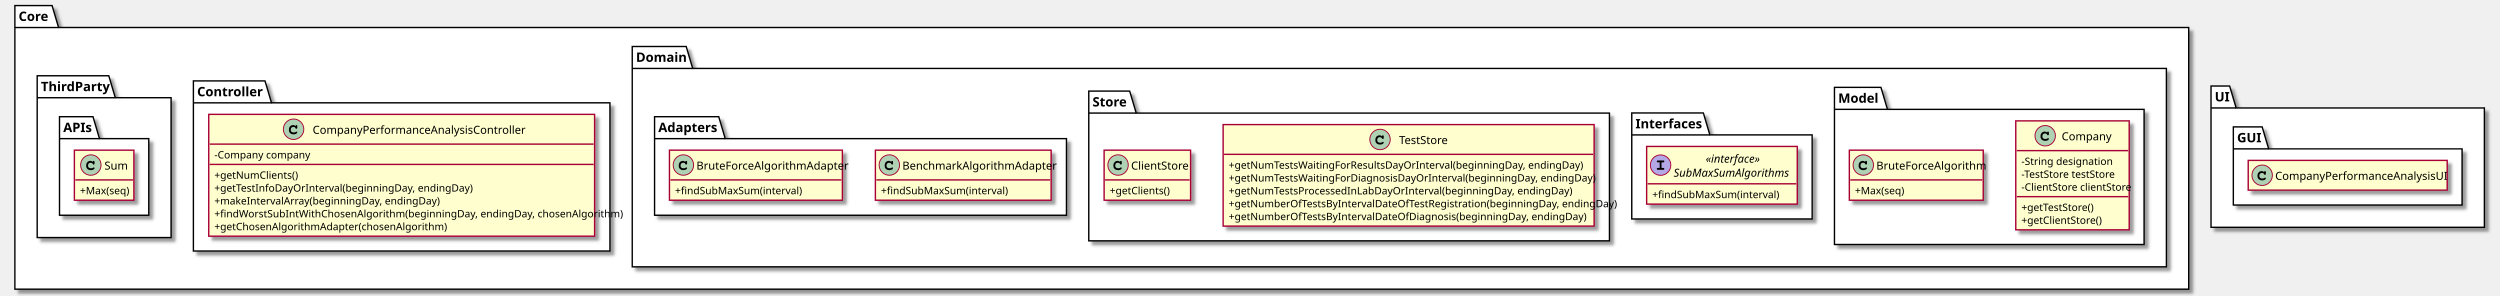
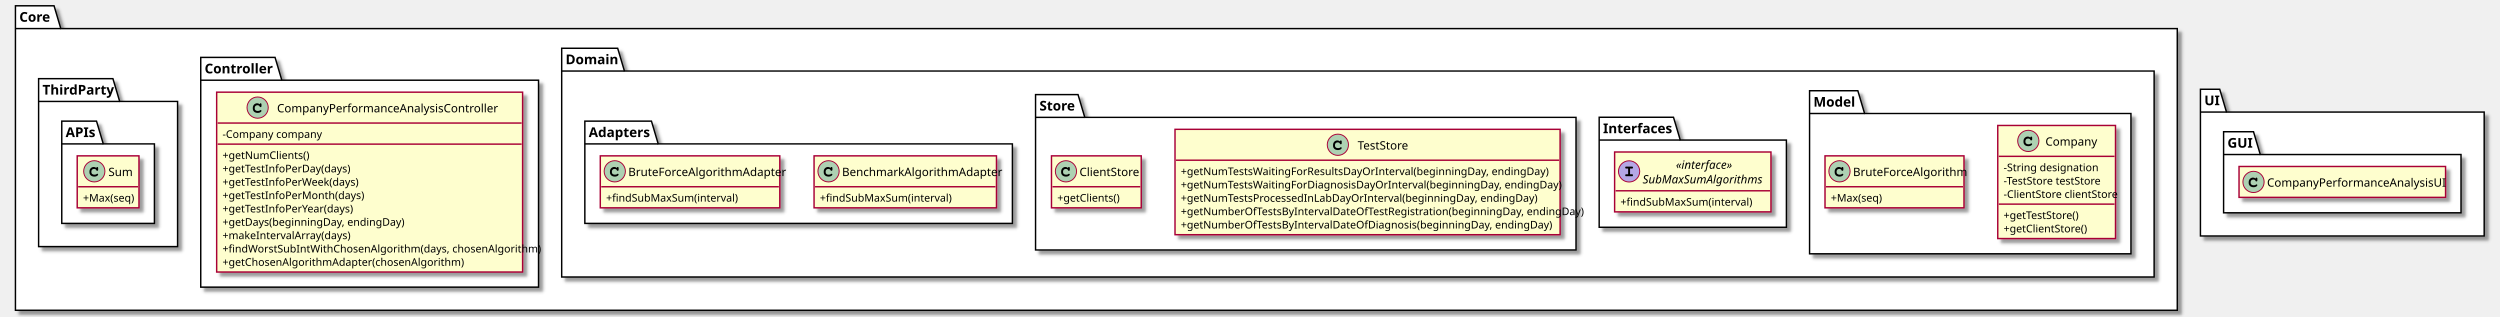
- <svg xmlns="http://www.w3.org/2000/svg" contentScriptType="application/ecmascript" contentStyleType="text/css" height="397.5px" preserveAspectRatio="none" style="width:3361px;height:397px;background:#FFFFFF;" version="1.1" viewBox="0 0 3361 397" width="3361.25px" zoomAndPan="magnify">
+ <svg xmlns="http://www.w3.org/2000/svg" contentScriptType="application/ecmascript" contentStyleType="text/css" height="410px" preserveAspectRatio="none" style="width:3238px;height:410px;background:#FFFFFF;" version="1.1" viewBox="0 0 3238 410" width="3238.75px" zoomAndPan="magnify">
  <defs>
-     <filter height="300%" id="f1gizhdiklt8y7" width="300%" x="-1" y="-1">
+     <filter height="300%" id="f1g41jccnolmr9" width="300%" x="-1" y="-1">
      <feGaussianBlur result="blurOut" stdDeviation="2.5" />
      <feColorMatrix in="blurOut" result="blurOut2" type="matrix" values="0 0 0 0 0 0 0 0 0 0 0 0 0 0 0 0 0 0 .4 0" />
      <feOffset dx="5.0" dy="5.0" in="blurOut2" result="blurOut3" />
      <feBlend in="SourceGraphic" in2="blurOut3" mode="normal" />
    </filter>
  </defs>
  <g>
-     <polygon fill="#FFFFFF" filter="url(#f1gizhdiklt8y7)" points="20,7.5,70,7.5,78.75,37.012,2942.5,37.012,2942.5,388.75,20,388.75,20,7.5" style="stroke:#000000;stroke-width:1.875;" />
+     <polygon fill="#FFFFFF" filter="url(#f1g41jccnolmr9)" points="20,7.5,70,7.5,78.75,37.012,2820,37.012,2820,401.875,20,401.875,20,7.5" style="stroke:#000000;stroke-width:1.875;" />
    <line style="stroke:#000000;stroke-width:1.875;" x1="20" x2="78.75" y1="37.012" y2="37.012" />
    <text fill="#000000" font-family="sans-serif" font-size="17.5" font-weight="bold" lengthAdjust="spacing" textLength="42.5" x="25" y="28.166">Core</text>
-     <polygon fill="#FFFFFF" filter="url(#f1gizhdiklt8y7)" points="850,62.5,922.5,62.5,931.25,92.012,2912.5,92.012,2912.5,358.75,850,358.75,850,62.5" style="stroke:#000000;stroke-width:1.875;" />
-     <line style="stroke:#000000;stroke-width:1.875;" x1="850" x2="931.25" y1="92.012" y2="92.012" />
-     <text fill="#000000" font-family="sans-serif" font-size="17.5" font-weight="bold" lengthAdjust="spacing" textLength="65" x="855" y="83.166">Domain</text>
-     <polygon fill="#FFFFFF" filter="url(#f1gizhdiklt8y7)" points="2466.25,117.5,2528.75,117.5,2537.5,147.012,2882.5,147.012,2882.5,328.75,2466.25,328.75,2466.25,117.5" style="stroke:#000000;stroke-width:1.875;" />
-     <line style="stroke:#000000;stroke-width:1.875;" x1="2466.25" x2="2537.5" y1="147.012" y2="147.012" />
-     <text fill="#000000" font-family="sans-serif" font-size="17.5" font-weight="bold" lengthAdjust="spacing" textLength="55" x="2471.25" y="138.167">Model</text>
-     <polygon fill="#FFFFFF" filter="url(#f1gizhdiklt8y7)" points="2193.75,151.875,2290,151.875,2298.75,181.387,2436.25,181.387,2436.25,294.375,2193.75,294.375,2193.75,151.875" style="stroke:#000000;stroke-width:1.875;" />
-     <line style="stroke:#000000;stroke-width:1.875;" x1="2193.75" x2="2298.75" y1="181.387" y2="181.387" />
-     <text fill="#000000" font-family="sans-serif" font-size="17.5" font-weight="bold" lengthAdjust="spacing" textLength="88.75" x="2198.75" y="172.542">Interfaces</text>
-     <polygon fill="#FFFFFF" filter="url(#f1gizhdiklt8y7)" points="1463.75,122.5,1518.75,122.5,1527.5,152.012,2163.75,152.012,2163.75,323.75,1463.75,323.75,1463.75,122.5" style="stroke:#000000;stroke-width:1.875;" />
-     <line style="stroke:#000000;stroke-width:1.875;" x1="1463.75" x2="1527.5" y1="152.012" y2="152.012" />
-     <text fill="#000000" font-family="sans-serif" font-size="17.5" font-weight="bold" lengthAdjust="spacing" textLength="47.5" x="1468.75" y="143.167">Store</text>
-     <polygon fill="#FFFFFF" filter="url(#f1gizhdiklt8y7)" points="880,156.875,966.25,156.875,975,186.387,1433.75,186.387,1433.75,289.375,880,289.375,880,156.875" style="stroke:#000000;stroke-width:1.875;" />
-     <line style="stroke:#000000;stroke-width:1.875;" x1="880" x2="975" y1="186.387" y2="186.387" />
-     <text fill="#000000" font-family="sans-serif" font-size="17.5" font-weight="bold" lengthAdjust="spacing" textLength="78.75" x="885" y="177.542">Adapters</text>
-     <polygon fill="#FFFFFF" filter="url(#f1gizhdiklt8y7)" points="260,108.75,356.25,108.75,365,138.262,820,138.262,820,337.5,260,337.5,260,108.75" style="stroke:#000000;stroke-width:1.875;" />
-     <line style="stroke:#000000;stroke-width:1.875;" x1="260" x2="365" y1="138.262" y2="138.262" />
-     <text fill="#000000" font-family="sans-serif" font-size="17.5" font-weight="bold" lengthAdjust="spacing" textLength="88.75" x="265" y="129.417">Controller</text>
-     <polygon fill="#FFFFFF" filter="url(#f1gizhdiklt8y7)" points="50,101.875,146.25,101.875,155,131.387,230,131.387,230,319.375,50,319.375,50,101.875" style="stroke:#000000;stroke-width:1.875;" />
+     <polygon fill="#FFFFFF" filter="url(#f1g41jccnolmr9)" points="727.5,62.5,800,62.5,808.75,92.012,2790,92.012,2790,358.75,727.5,358.75,727.5,62.5" style="stroke:#000000;stroke-width:1.875;" />
+     <line style="stroke:#000000;stroke-width:1.875;" x1="727.5" x2="808.75" y1="92.012" y2="92.012" />
+     <text fill="#000000" font-family="sans-serif" font-size="17.5" font-weight="bold" lengthAdjust="spacing" textLength="65" x="732.5" y="83.166">Domain</text>
+     <polygon fill="#FFFFFF" filter="url(#f1g41jccnolmr9)" points="2343.75,117.5,2406.25,117.5,2415,147.012,2760,147.012,2760,328.75,2343.75,328.75,2343.75,117.5" style="stroke:#000000;stroke-width:1.875;" />
+     <line style="stroke:#000000;stroke-width:1.875;" x1="2343.75" x2="2415" y1="147.012" y2="147.012" />
+     <text fill="#000000" font-family="sans-serif" font-size="17.5" font-weight="bold" lengthAdjust="spacing" textLength="55" x="2348.75" y="138.167">Model</text>
+     <polygon fill="#FFFFFF" filter="url(#f1g41jccnolmr9)" points="2071.25,151.875,2167.5,151.875,2176.25,181.387,2313.75,181.387,2313.75,294.375,2071.25,294.375,2071.25,151.875" style="stroke:#000000;stroke-width:1.875;" />
+     <line style="stroke:#000000;stroke-width:1.875;" x1="2071.25" x2="2176.25" y1="181.387" y2="181.387" />
+     <text fill="#000000" font-family="sans-serif" font-size="17.5" font-weight="bold" lengthAdjust="spacing" textLength="88.75" x="2076.25" y="172.542">Interfaces</text>
+     <polygon fill="#FFFFFF" filter="url(#f1g41jccnolmr9)" points="1341.25,122.5,1396.25,122.5,1405,152.012,2041.25,152.012,2041.25,323.75,1341.25,323.75,1341.25,122.5" style="stroke:#000000;stroke-width:1.875;" />
+     <line style="stroke:#000000;stroke-width:1.875;" x1="1341.25" x2="1405" y1="152.012" y2="152.012" />
+     <text fill="#000000" font-family="sans-serif" font-size="17.5" font-weight="bold" lengthAdjust="spacing" textLength="47.5" x="1346.25" y="143.167">Store</text>
+     <polygon fill="#FFFFFF" filter="url(#f1g41jccnolmr9)" points="757.5,156.875,843.75,156.875,852.5,186.387,1311.25,186.387,1311.25,289.375,757.5,289.375,757.5,156.875" style="stroke:#000000;stroke-width:1.875;" />
+     <line style="stroke:#000000;stroke-width:1.875;" x1="757.5" x2="852.5" y1="186.387" y2="186.387" />
+     <text fill="#000000" font-family="sans-serif" font-size="17.5" font-weight="bold" lengthAdjust="spacing" textLength="78.75" x="762.5" y="177.542">Adapters</text>
+     <polygon fill="#FFFFFF" filter="url(#f1g41jccnolmr9)" points="260,74.375,356.25,74.375,365,103.887,697.5,103.887,697.5,371.875,260,371.875,260,74.375" style="stroke:#000000;stroke-width:1.875;" />
+     <line style="stroke:#000000;stroke-width:1.875;" x1="260" x2="365" y1="103.887" y2="103.887" />
+     <text fill="#000000" font-family="sans-serif" font-size="17.5" font-weight="bold" lengthAdjust="spacing" textLength="88.75" x="265" y="95.041">Controller</text>
+     <polygon fill="#FFFFFF" filter="url(#f1g41jccnolmr9)" points="50,101.875,146.25,101.875,155,131.387,230,131.387,230,319.375,50,319.375,50,101.875" style="stroke:#000000;stroke-width:1.875;" />
    <line style="stroke:#000000;stroke-width:1.875;" x1="50" x2="155" y1="131.387" y2="131.387" />
    <text fill="#000000" font-family="sans-serif" font-size="17.5" font-weight="bold" lengthAdjust="spacing" textLength="88.75" x="55" y="122.541">ThirdParty</text>
-     <polygon fill="#FFFFFF" filter="url(#f1gizhdiklt8y7)" points="80,156.875,125,156.875,133.75,186.387,200,186.387,200,289.375,80,289.375,80,156.875" style="stroke:#000000;stroke-width:1.875;" />
+     <polygon fill="#FFFFFF" filter="url(#f1g41jccnolmr9)" points="80,156.875,125,156.875,133.75,186.387,200,186.387,200,289.375,80,289.375,80,156.875" style="stroke:#000000;stroke-width:1.875;" />
    <line style="stroke:#000000;stroke-width:1.875;" x1="80" x2="133.75" y1="186.387" y2="186.387" />
    <text fill="#000000" font-family="sans-serif" font-size="17.5" font-weight="bold" lengthAdjust="spacing" textLength="37.5" x="85" y="177.542">APIs</text>
-     <polygon fill="#FFFFFF" filter="url(#f1gizhdiklt8y7)" points="2972.5,115.625,2997.5,115.625,3006.25,145.137,3340,145.137,3340,305.625,2972.5,305.625,2972.5,115.625" style="stroke:#000000;stroke-width:1.875;" />
-     <line style="stroke:#000000;stroke-width:1.875;" x1="2972.5" x2="3006.25" y1="145.137" y2="145.137" />
-     <text fill="#000000" font-family="sans-serif" font-size="17.5" font-weight="bold" lengthAdjust="spacing" textLength="17.5" x="2977.5" y="136.292">UI</text>
-     <polygon fill="#FFFFFF" filter="url(#f1gizhdiklt8y7)" points="3002.5,170.625,3041.25,170.625,3050,200.137,3310,200.137,3310,275.625,3002.5,275.625,3002.5,170.625" style="stroke:#000000;stroke-width:1.875;" />
-     <line style="stroke:#000000;stroke-width:1.875;" x1="3002.5" x2="3050" y1="200.137" y2="200.137" />
-     <text fill="#000000" font-family="sans-serif" font-size="17.5" font-weight="bold" lengthAdjust="spacing" textLength="31.25" x="3007.5" y="191.292">GUI</text>
-     <rect codeLine="13" fill="#FEFECE" filter="url(#f1gizhdiklt8y7)" height="146.475" id="Company" style="stroke:#A80036;stroke-width:1.875;" width="152.5" x="2710" y="162.5" />
-     <ellipse cx="2749.562" cy="182.5" fill="#ADD1B2" rx="13.75" ry="13.75" style="stroke:#A80036;stroke-width:1.25;" />
-     <path d="M2752.062,178.125 Q2752.316,177.5 2752.609,177.188 Q2752.902,176.875 2753.234,176.875 Q2753.82,176.875 2754.191,177.227 Q2754.562,177.578 2754.562,178.398 L2754.562,180.352 Q2754.562,181.172 2754.211,181.523 Q2753.859,181.875 2753.312,181.875 Q2752.824,181.875 2752.512,181.66 Q2752.199,181.445 2752.062,180.879 Q2752.004,180.488 2751.789,180.273 Q2751.398,179.863 2750.695,179.629 Q2749.992,179.375 2749.289,179.375 Q2748.41,179.375 2747.668,179.727 Q2746.945,180.078 2746.379,180.859 Q2745.812,181.641 2745.812,182.715 L2745.812,183.867 Q2745.812,185.156 2746.867,186.016 Q2747.922,186.875 2749.797,186.875 Q2750.91,186.875 2751.691,186.621 Q2752.141,186.484 2752.648,186.035 Q2752.981,185.781 2753.156,185.703 Q2753.332,185.625 2753.547,185.625 Q2753.957,185.625 2754.25,185.957 Q2754.562,186.269 2754.562,186.719 Q2754.562,187.148 2754.133,187.656 Q2753.508,188.398 2752.512,188.809 Q2751.203,189.375 2749.602,189.375 Q2747.727,189.375 2746.223,188.633 Q2745.012,188.047 2744.152,186.777 Q2743.312,185.508 2743.312,184.004 L2743.312,182.637 Q2743.312,181.074 2744.055,179.707 Q2744.816,178.34 2746.125,177.617 Q2747.453,176.875 2748.938,176.875 Q2749.836,176.875 2750.617,177.188 Q2751.398,177.5 2752.062,178.125 Z " fill="#000000" />
-     <text fill="#000000" font-family="sans-serif" font-size="15" lengthAdjust="spacing" textLength="66.25" x="2771.688" y="188.638">Company</text>
-     <line style="stroke:#A80036;stroke-width:1.875;" x1="2711.25" x2="2861.25" y1="202.5" y2="202.5" />
-     <text fill="#000000" font-family="sans-serif" font-size="13.75" lengthAdjust="spacing" textLength="112.5" x="2717.5" y="221.774">-String designation</text>
-     <text fill="#000000" font-family="sans-serif" font-size="13.75" lengthAdjust="spacing" textLength="122.5" x="2717.5" y="239.069">-TestStore testStore</text>
-     <text fill="#000000" font-family="sans-serif" font-size="13.75" lengthAdjust="spacing" textLength="137.5" x="2717.5" y="256.363">-ClientStore clientStore</text>
-     <line style="stroke:#A80036;stroke-width:1.875;" x1="2711.25" x2="2861.25" y1="264.385" y2="264.385" />
-     <text fill="#000000" font-family="sans-serif" font-size="13.75" lengthAdjust="spacing" textLength="95" x="2717.5" y="283.658">+getTestStore()</text>
-     <text fill="#000000" font-family="sans-serif" font-size="13.75" lengthAdjust="spacing" textLength="101.25" x="2717.5" y="300.953">+getClientStore()</text>
-     <rect codeLine="21" fill="#FEFECE" filter="url(#f1gizhdiklt8y7)" height="67.295" id="BruteForceAlgorithm" style="stroke:#A80036;stroke-width:1.875;" width="180" x="2486.25" y="201.875" />
-     <ellipse cx="2505" cy="221.875" fill="#ADD1B2" rx="13.75" ry="13.75" style="stroke:#A80036;stroke-width:1.25;" />
-     <path d="M2507.5,217.5 Q2507.754,216.875 2508.047,216.562 Q2508.34,216.25 2508.672,216.25 Q2509.258,216.25 2509.629,216.602 Q2510,216.953 2510,217.773 L2510,219.727 Q2510,220.547 2509.648,220.898 Q2509.297,221.25 2508.75,221.25 Q2508.262,221.25 2507.949,221.035 Q2507.637,220.82 2507.5,220.254 Q2507.441,219.863 2507.227,219.648 Q2506.836,219.238 2506.133,219.004 Q2505.43,218.75 2504.727,218.75 Q2503.848,218.75 2503.106,219.102 Q2502.383,219.453 2501.816,220.234 Q2501.25,221.016 2501.25,222.09 L2501.25,223.242 Q2501.25,224.531 2502.305,225.391 Q2503.359,226.25 2505.234,226.25 Q2506.348,226.25 2507.129,225.996 Q2507.578,225.859 2508.086,225.41 Q2508.418,225.156 2508.594,225.078 Q2508.769,225 2508.984,225 Q2509.394,225 2509.688,225.332 Q2510,225.644 2510,226.094 Q2510,226.523 2509.57,227.031 Q2508.945,227.773 2507.949,228.184 Q2506.641,228.75 2505.039,228.75 Q2503.164,228.75 2501.66,228.008 Q2500.449,227.422 2499.59,226.152 Q2498.75,224.883 2498.75,223.379 L2498.75,222.012 Q2498.75,220.449 2499.492,219.082 Q2500.254,217.715 2501.562,216.992 Q2502.891,216.25 2504.375,216.25 Q2505.273,216.25 2506.055,216.562 Q2506.836,216.875 2507.5,217.5 Z " fill="#000000" />
-     <text fill="#000000" font-family="sans-serif" font-size="15" lengthAdjust="spacing" textLength="140" x="2522.5" y="228.013">BruteForceAlgorithm</text>
-     <line style="stroke:#A80036;stroke-width:1.875;" x1="2487.5" x2="2665" y1="241.875" y2="241.875" />
-     <text fill="#000000" font-family="sans-serif" font-size="13.75" lengthAdjust="spacing" textLength="65" x="2493.75" y="261.149">+Max(seq)</text>
-     <rect codeLine="29" fill="#FEFECE" filter="url(#f1gizhdiklt8y7)" height="77.529" id="SubMaxSumAlgorithms" style="stroke:#A80036;stroke-width:1.875;" width="202.5" x="2213.75" y="196.875" />
-     <ellipse cx="2232.5" cy="221.992" fill="#B4A7E5" rx="13.75" ry="13.75" style="stroke:#A80036;stroke-width:1.25;" />
-     <path d="M2233.75,218.242 L2233.75,225.742 L2236.25,225.742 L2236.856,225.742 L2237.5,226.523 L2237.5,226.992 L2237.5,227.461 L2236.856,228.242 L2236.25,228.242 L2228.75,228.242 L2228.144,228.242 L2227.5,227.461 L2227.5,226.992 L2227.5,226.523 L2228.144,225.742 L2228.75,225.742 L2231.25,225.742 L2231.25,218.242 L2228.75,218.242 L2228.144,218.242 L2227.5,217.461 L2227.5,216.992 L2227.5,216.523 L2228.144,215.742 L2228.75,215.742 L2236.25,215.742 L2236.856,215.742 L2237.5,216.523 L2237.5,216.992 L2237.5,217.461 L2236.856,218.242 L2236.25,218.242 L2233.75,218.242 Z " fill="#000000" />
-     <text fill="#000000" font-family="sans-serif" font-size="15" font-style="italic" lengthAdjust="spacing" textLength="76.25" x="2293.125" y="218.696">«interface»</text>
-     <text fill="#000000" font-family="sans-serif" font-size="15" font-style="italic" lengthAdjust="spacing" textLength="162.5" x="2250" y="237.564">SubMaxSumAlgorithms</text>
-     <line style="stroke:#A80036;stroke-width:1.875;" x1="2215" x2="2415" y1="247.109" y2="247.109" />
-     <text fill="#000000" font-family="sans-serif" font-size="13.75" lengthAdjust="spacing" textLength="158.75" x="2221.25" y="266.383">+findSubMaxSum(interval)</text>
-     <rect codeLine="37" fill="#FEFECE" filter="url(#f1gizhdiklt8y7)" height="136.475" id="TestStore" style="stroke:#A80036;stroke-width:1.875;" width="498.75" x="1644.375" y="167.5" />
-     <ellipse cx="1855.312" cy="187.5" fill="#ADD1B2" rx="13.75" ry="13.75" style="stroke:#A80036;stroke-width:1.25;" />
-     <path d="M1857.812,183.125 Q1858.066,182.5 1858.359,182.188 Q1858.652,181.875 1858.984,181.875 Q1859.57,181.875 1859.941,182.227 Q1860.312,182.578 1860.312,183.398 L1860.312,185.352 Q1860.312,186.172 1859.961,186.523 Q1859.609,186.875 1859.062,186.875 Q1858.574,186.875 1858.262,186.66 Q1857.949,186.445 1857.812,185.879 Q1857.754,185.488 1857.539,185.273 Q1857.148,184.863 1856.445,184.629 Q1855.742,184.375 1855.039,184.375 Q1854.16,184.375 1853.418,184.727 Q1852.695,185.078 1852.129,185.859 Q1851.562,186.641 1851.562,187.715 L1851.562,188.867 Q1851.562,190.156 1852.617,191.016 Q1853.672,191.875 1855.547,191.875 Q1856.66,191.875 1857.441,191.621 Q1857.891,191.484 1858.398,191.035 Q1858.73,190.781 1858.906,190.703 Q1859.082,190.625 1859.297,190.625 Q1859.707,190.625 1860,190.957 Q1860.312,191.269 1860.312,191.719 Q1860.312,192.148 1859.883,192.656 Q1859.258,193.398 1858.262,193.809 Q1856.953,194.375 1855.352,194.375 Q1853.477,194.375 1851.973,193.633 Q1850.762,193.047 1849.902,191.777 Q1849.062,190.508 1849.062,189.004 L1849.062,187.637 Q1849.062,186.074 1849.805,184.707 Q1850.566,183.34 1851.875,182.617 Q1853.203,181.875 1854.688,181.875 Q1855.586,181.875 1856.367,182.188 Q1857.148,182.5 1857.812,183.125 Z " fill="#000000" />
-     <text fill="#000000" font-family="sans-serif" font-size="15" lengthAdjust="spacing" textLength="66.25" x="1880.938" y="193.638">TestStore</text>
-     <line style="stroke:#A80036;stroke-width:1.875;" x1="1645.625" x2="2141.875" y1="207.5" y2="207.5" />
-     <text fill="#000000" font-family="sans-serif" font-size="13.75" lengthAdjust="spacing" textLength="440" x="1651.875" y="226.774">+getNumTestsWaitingForResultsDayOrInterval(beginningDay, endingDay)</text>
-     <text fill="#000000" font-family="sans-serif" font-size="13.75" lengthAdjust="spacing" textLength="453.75" x="1651.875" y="244.069">+getNumTestsWaitingForDiagnosisDayOrInterval(beginningDay, endingDay)</text>
-     <text fill="#000000" font-family="sans-serif" font-size="13.75" lengthAdjust="spacing" textLength="428.75" x="1651.875" y="261.363">+getNumTestsProcessedInLabDayOrInterval(beginningDay, endingDay)</text>
-     <text fill="#000000" font-family="sans-serif" font-size="13.75" lengthAdjust="spacing" textLength="483.75" x="1651.875" y="278.658">+getNumberOfTestsByIntervalDateOfTestRegistration(beginningDay, endingDay)</text>
-     <text fill="#000000" font-family="sans-serif" font-size="13.75" lengthAdjust="spacing" textLength="445" x="1651.875" y="295.953">+getNumberOfTestsByIntervalDateOfDiagnosis(beginningDay, endingDay)</text>
-     <rect codeLine="45" fill="#FEFECE" filter="url(#f1gizhdiklt8y7)" height="67.295" id="ClientStore" style="stroke:#A80036;stroke-width:1.875;" width="116.25" x="1484.375" y="201.875" />
-     <ellipse cx="1503.125" cy="221.875" fill="#ADD1B2" rx="13.75" ry="13.75" style="stroke:#A80036;stroke-width:1.25;" />
-     <path d="M1505.625,217.5 Q1505.879,216.875 1506.172,216.562 Q1506.465,216.25 1506.797,216.25 Q1507.383,216.25 1507.754,216.602 Q1508.125,216.953 1508.125,217.773 L1508.125,219.727 Q1508.125,220.547 1507.773,220.898 Q1507.422,221.25 1506.875,221.25 Q1506.387,221.25 1506.074,221.035 Q1505.762,220.82 1505.625,220.254 Q1505.566,219.863 1505.352,219.648 Q1504.961,219.238 1504.258,219.004 Q1503.555,218.75 1502.852,218.75 Q1501.973,218.75 1501.23,219.102 Q1500.508,219.453 1499.941,220.234 Q1499.375,221.016 1499.375,222.09 L1499.375,223.242 Q1499.375,224.531 1500.43,225.391 Q1501.484,226.25 1503.359,226.25 Q1504.473,226.25 1505.254,225.996 Q1505.703,225.859 1506.211,225.41 Q1506.543,225.156 1506.719,225.078 Q1506.895,225 1507.109,225 Q1507.52,225 1507.812,225.332 Q1508.125,225.644 1508.125,226.094 Q1508.125,226.523 1507.695,227.031 Q1507.07,227.773 1506.074,228.184 Q1504.766,228.75 1503.164,228.75 Q1501.289,228.75 1499.785,228.008 Q1498.574,227.422 1497.715,226.152 Q1496.875,224.883 1496.875,223.379 L1496.875,222.012 Q1496.875,220.449 1497.617,219.082 Q1498.379,217.715 1499.688,216.992 Q1501.016,216.25 1502.5,216.25 Q1503.398,216.25 1504.18,216.562 Q1504.961,216.875 1505.625,217.5 Z " fill="#000000" />
-     <text fill="#000000" font-family="sans-serif" font-size="15" lengthAdjust="spacing" textLength="76.25" x="1520.625" y="228.013">ClientStore</text>
-     <line style="stroke:#A80036;stroke-width:1.875;" x1="1485.625" x2="1599.375" y1="241.875" y2="241.875" />
-     <text fill="#000000" font-family="sans-serif" font-size="13.75" lengthAdjust="spacing" textLength="76.25" x="1491.875" y="261.149">+getClients()</text>
-     <rect codeLine="53" fill="#FEFECE" filter="url(#f1gizhdiklt8y7)" height="67.295" id="BenchmarkAlgorithmAdapter" style="stroke:#A80036;stroke-width:1.875;" width="236.25" x="1176.875" y="201.875" />
-     <ellipse cx="1195.625" cy="221.875" fill="#ADD1B2" rx="13.75" ry="13.75" style="stroke:#A80036;stroke-width:1.25;" />
-     <path d="M1198.125,217.5 Q1198.379,216.875 1198.672,216.562 Q1198.965,216.25 1199.297,216.25 Q1199.883,216.25 1200.254,216.602 Q1200.625,216.953 1200.625,217.773 L1200.625,219.727 Q1200.625,220.547 1200.273,220.898 Q1199.922,221.25 1199.375,221.25 Q1198.887,221.25 1198.574,221.035 Q1198.262,220.82 1198.125,220.254 Q1198.066,219.863 1197.852,219.648 Q1197.461,219.238 1196.758,219.004 Q1196.055,218.75 1195.352,218.75 Q1194.473,218.75 1193.73,219.102 Q1193.008,219.453 1192.441,220.234 Q1191.875,221.016 1191.875,222.09 L1191.875,223.242 Q1191.875,224.531 1192.93,225.391 Q1193.984,226.25 1195.859,226.25 Q1196.973,226.25 1197.754,225.996 Q1198.203,225.859 1198.711,225.41 Q1199.043,225.156 1199.219,225.078 Q1199.395,225 1199.609,225 Q1200.02,225 1200.312,225.332 Q1200.625,225.644 1200.625,226.094 Q1200.625,226.523 1200.195,227.031 Q1199.57,227.773 1198.574,228.184 Q1197.266,228.75 1195.664,228.75 Q1193.789,228.75 1192.285,228.008 Q1191.074,227.422 1190.215,226.152 Q1189.375,224.883 1189.375,223.379 L1189.375,222.012 Q1189.375,220.449 1190.117,219.082 Q1190.879,217.715 1192.188,216.992 Q1193.516,216.25 1195,216.25 Q1195.898,216.25 1196.68,216.562 Q1197.461,216.875 1198.125,217.5 Z " fill="#000000" />
-     <text fill="#000000" font-family="sans-serif" font-size="15" lengthAdjust="spacing" textLength="196.25" x="1213.125" y="228.013">BenchmarkAlgorithmAdapter</text>
-     <line style="stroke:#A80036;stroke-width:1.875;" x1="1178.125" x2="1411.875" y1="241.875" y2="241.875" />
-     <text fill="#000000" font-family="sans-serif" font-size="13.75" lengthAdjust="spacing" textLength="158.75" x="1184.375" y="261.149">+findSubMaxSum(interval)</text>
-     <rect codeLine="57" fill="#FEFECE" filter="url(#f1gizhdiklt8y7)" height="67.295" id="BruteForceAlgorithmAdapter" style="stroke:#A80036;stroke-width:1.875;" width="232.5" x="900" y="201.875" />
-     <ellipse cx="918.75" cy="221.875" fill="#ADD1B2" rx="13.75" ry="13.75" style="stroke:#A80036;stroke-width:1.25;" />
-     <path d="M921.25,217.5 Q921.504,216.875 921.797,216.562 Q922.09,216.25 922.422,216.25 Q923.008,216.25 923.379,216.602 Q923.75,216.953 923.75,217.773 L923.75,219.727 Q923.75,220.547 923.398,220.898 Q923.047,221.25 922.5,221.25 Q922.012,221.25 921.699,221.035 Q921.387,220.82 921.25,220.254 Q921.191,219.863 920.977,219.648 Q920.586,219.238 919.883,219.004 Q919.18,218.75 918.477,218.75 Q917.598,218.75 916.856,219.102 Q916.133,219.453 915.566,220.234 Q915,221.016 915,222.09 L915,223.242 Q915,224.531 916.055,225.391 Q917.109,226.25 918.984,226.25 Q920.098,226.25 920.879,225.996 Q921.328,225.859 921.836,225.41 Q922.168,225.156 922.344,225.078 Q922.519,225 922.734,225 Q923.144,225 923.438,225.332 Q923.75,225.644 923.75,226.094 Q923.75,226.523 923.32,227.031 Q922.695,227.773 921.699,228.184 Q920.391,228.75 918.789,228.75 Q916.914,228.75 915.41,228.008 Q914.199,227.422 913.34,226.152 Q912.5,224.883 912.5,223.379 L912.5,222.012 Q912.5,220.449 913.242,219.082 Q914.004,217.715 915.312,216.992 Q916.641,216.25 918.125,216.25 Q919.023,216.25 919.805,216.562 Q920.586,216.875 921.25,217.5 Z " fill="#000000" />
-     <text fill="#000000" font-family="sans-serif" font-size="15" lengthAdjust="spacing" textLength="192.5" x="936.25" y="228.013">BruteForceAlgorithmAdapter</text>
-     <line style="stroke:#A80036;stroke-width:1.875;" x1="901.25" x2="1131.25" y1="241.875" y2="241.875" />
-     <text fill="#000000" font-family="sans-serif" font-size="13.75" lengthAdjust="spacing" textLength="158.75" x="907.5" y="261.149">+findSubMaxSum(interval)</text>
-     <rect codeLine="67" fill="#FEFECE" filter="url(#f1gizhdiklt8y7)" height="163.769" id="CompanyPerformanceAnalysisController" style="stroke:#A80036;stroke-width:1.875;" width="518.75" x="280.625" y="153.75" />
-     <ellipse cx="394.688" cy="173.75" fill="#ADD1B2" rx="13.75" ry="13.75" style="stroke:#A80036;stroke-width:1.25;" />
-     <path d="M397.188,169.375 Q397.441,168.75 397.734,168.438 Q398.027,168.125 398.359,168.125 Q398.945,168.125 399.316,168.477 Q399.688,168.828 399.688,169.648 L399.688,171.602 Q399.688,172.422 399.336,172.773 Q398.984,173.125 398.438,173.125 Q397.949,173.125 397.637,172.91 Q397.324,172.695 397.188,172.129 Q397.129,171.738 396.914,171.523 Q396.523,171.113 395.82,170.879 Q395.117,170.625 394.414,170.625 Q393.535,170.625 392.793,170.977 Q392.07,171.328 391.504,172.109 Q390.938,172.891 390.938,173.965 L390.938,175.117 Q390.938,176.406 391.992,177.266 Q393.047,178.125 394.922,178.125 Q396.035,178.125 396.816,177.871 Q397.266,177.734 397.773,177.285 Q398.106,177.031 398.281,176.953 Q398.457,176.875 398.672,176.875 Q399.082,176.875 399.375,177.207 Q399.688,177.519 399.688,177.969 Q399.688,178.398 399.258,178.906 Q398.633,179.648 397.637,180.059 Q396.328,180.625 394.727,180.625 Q392.852,180.625 391.348,179.883 Q390.137,179.297 389.277,178.027 Q388.438,176.758 388.438,175.254 L388.438,173.887 Q388.438,172.324 389.18,170.957 Q389.941,169.59 391.25,168.867 Q392.578,168.125 394.062,168.125 Q394.961,168.125 395.742,168.438 Q396.523,168.75 397.188,169.375 Z " fill="#000000" />
-     <text fill="#000000" font-family="sans-serif" font-size="15" lengthAdjust="spacing" textLength="280" x="420.312" y="179.888">CompanyPerformanceAnalysisController</text>
-     <line style="stroke:#A80036;stroke-width:1.875;" x1="281.875" x2="798.125" y1="193.75" y2="193.75" />
-     <text fill="#000000" font-family="sans-serif" font-size="13.75" lengthAdjust="spacing" textLength="120" x="288.125" y="213.024">-Company company</text>
-     <line style="stroke:#A80036;stroke-width:1.875;" x1="281.875" x2="798.125" y1="221.045" y2="221.045" />
-     <text fill="#000000" font-family="sans-serif" font-size="13.75" lengthAdjust="spacing" textLength="102.5" x="288.125" y="240.319">+getNumClients()</text>
-     <text fill="#000000" font-family="sans-serif" font-size="13.75" lengthAdjust="spacing" textLength="320" x="288.125" y="257.613">+getTestInfoDayOrInterval(beginningDay, endingDay)</text>
-     <text fill="#000000" font-family="sans-serif" font-size="13.75" lengthAdjust="spacing" textLength="280" x="288.125" y="274.908">+makeIntervalArray(beginningDay, endingDay)</text>
-     <text fill="#000000" font-family="sans-serif" font-size="13.75" lengthAdjust="spacing" textLength="503.75" x="288.125" y="292.203">+findWorstSubIntWithChosenAlgorithm(beginningDay, endingDay, chosenAlgorithm)</text>
-     <text fill="#000000" font-family="sans-serif" font-size="13.75" lengthAdjust="spacing" textLength="288.75" x="288.125" y="309.498">+getChosenAlgorithmAdapter(chosenAlgorithm)</text>
-     <rect codeLine="82" fill="#FEFECE" filter="url(#f1gizhdiklt8y7)" height="67.295" id="Sum" style="stroke:#A80036;stroke-width:1.875;" width="80" x="100" y="201.875" />
+     <polygon fill="#FFFFFF" filter="url(#f1g41jccnolmr9)" points="2850,115.625,2875,115.625,2883.75,145.137,3217.5,145.137,3217.5,305.625,2850,305.625,2850,115.625" style="stroke:#000000;stroke-width:1.875;" />
+     <line style="stroke:#000000;stroke-width:1.875;" x1="2850" x2="2883.75" y1="145.137" y2="145.137" />
+     <text fill="#000000" font-family="sans-serif" font-size="17.5" font-weight="bold" lengthAdjust="spacing" textLength="17.5" x="2855" y="136.292">UI</text>
+     <polygon fill="#FFFFFF" filter="url(#f1g41jccnolmr9)" points="2880,170.625,2918.75,170.625,2927.5,200.137,3187.5,200.137,3187.5,275.625,2880,275.625,2880,170.625" style="stroke:#000000;stroke-width:1.875;" />
+     <line style="stroke:#000000;stroke-width:1.875;" x1="2880" x2="2927.5" y1="200.137" y2="200.137" />
+     <text fill="#000000" font-family="sans-serif" font-size="17.5" font-weight="bold" lengthAdjust="spacing" textLength="31.25" x="2885" y="191.292">GUI</text>
+     <rect codeLine="13" fill="#FEFECE" filter="url(#f1g41jccnolmr9)" height="146.475" id="Company" style="stroke:#A80036;stroke-width:1.875;" width="152.5" x="2587.5" y="162.5" />
+     <ellipse cx="2627.062" cy="182.5" fill="#ADD1B2" rx="13.75" ry="13.75" style="stroke:#A80036;stroke-width:1.25;" />
+     <path d="M2629.562,178.125 Q2629.816,177.5 2630.109,177.188 Q2630.402,176.875 2630.734,176.875 Q2631.32,176.875 2631.691,177.227 Q2632.062,177.578 2632.062,178.398 L2632.062,180.352 Q2632.062,181.172 2631.711,181.523 Q2631.359,181.875 2630.812,181.875 Q2630.324,181.875 2630.012,181.66 Q2629.699,181.445 2629.562,180.879 Q2629.504,180.488 2629.289,180.273 Q2628.898,179.863 2628.195,179.629 Q2627.492,179.375 2626.789,179.375 Q2625.91,179.375 2625.168,179.727 Q2624.445,180.078 2623.879,180.859 Q2623.312,181.641 2623.312,182.715 L2623.312,183.867 Q2623.312,185.156 2624.367,186.016 Q2625.422,186.875 2627.297,186.875 Q2628.41,186.875 2629.191,186.621 Q2629.641,186.484 2630.148,186.035 Q2630.481,185.781 2630.656,185.703 Q2630.832,185.625 2631.047,185.625 Q2631.457,185.625 2631.75,185.957 Q2632.062,186.269 2632.062,186.719 Q2632.062,187.148 2631.633,187.656 Q2631.008,188.398 2630.012,188.809 Q2628.703,189.375 2627.102,189.375 Q2625.227,189.375 2623.723,188.633 Q2622.512,188.047 2621.652,186.777 Q2620.812,185.508 2620.812,184.004 L2620.812,182.637 Q2620.812,181.074 2621.555,179.707 Q2622.316,178.34 2623.625,177.617 Q2624.953,176.875 2626.438,176.875 Q2627.336,176.875 2628.117,177.188 Q2628.898,177.5 2629.562,178.125 Z " fill="#000000" />
+     <text fill="#000000" font-family="sans-serif" font-size="15" lengthAdjust="spacing" textLength="66.25" x="2649.188" y="188.638">Company</text>
+     <line style="stroke:#A80036;stroke-width:1.875;" x1="2588.75" x2="2738.75" y1="202.5" y2="202.5" />
+     <text fill="#000000" font-family="sans-serif" font-size="13.75" lengthAdjust="spacing" textLength="112.5" x="2595" y="221.774">-String designation</text>
+     <text fill="#000000" font-family="sans-serif" font-size="13.75" lengthAdjust="spacing" textLength="122.5" x="2595" y="239.069">-TestStore testStore</text>
+     <text fill="#000000" font-family="sans-serif" font-size="13.75" lengthAdjust="spacing" textLength="137.5" x="2595" y="256.363">-ClientStore clientStore</text>
+     <line style="stroke:#A80036;stroke-width:1.875;" x1="2588.75" x2="2738.75" y1="264.385" y2="264.385" />
+     <text fill="#000000" font-family="sans-serif" font-size="13.75" lengthAdjust="spacing" textLength="95" x="2595" y="283.658">+getTestStore()</text>
+     <text fill="#000000" font-family="sans-serif" font-size="13.75" lengthAdjust="spacing" textLength="101.25" x="2595" y="300.953">+getClientStore()</text>
+     <rect codeLine="21" fill="#FEFECE" filter="url(#f1g41jccnolmr9)" height="67.295" id="BruteForceAlgorithm" style="stroke:#A80036;stroke-width:1.875;" width="180" x="2363.75" y="201.875" />
+     <ellipse cx="2382.5" cy="221.875" fill="#ADD1B2" rx="13.75" ry="13.75" style="stroke:#A80036;stroke-width:1.25;" />
+     <path d="M2385,217.5 Q2385.254,216.875 2385.547,216.562 Q2385.84,216.25 2386.172,216.25 Q2386.758,216.25 2387.129,216.602 Q2387.5,216.953 2387.5,217.773 L2387.5,219.727 Q2387.5,220.547 2387.148,220.898 Q2386.797,221.25 2386.25,221.25 Q2385.762,221.25 2385.449,221.035 Q2385.137,220.82 2385,220.254 Q2384.941,219.863 2384.727,219.648 Q2384.336,219.238 2383.633,219.004 Q2382.93,218.75 2382.227,218.75 Q2381.348,218.75 2380.606,219.102 Q2379.883,219.453 2379.316,220.234 Q2378.75,221.016 2378.75,222.09 L2378.75,223.242 Q2378.75,224.531 2379.805,225.391 Q2380.859,226.25 2382.734,226.25 Q2383.848,226.25 2384.629,225.996 Q2385.078,225.859 2385.586,225.41 Q2385.918,225.156 2386.094,225.078 Q2386.269,225 2386.484,225 Q2386.894,225 2387.188,225.332 Q2387.5,225.644 2387.5,226.094 Q2387.5,226.523 2387.07,227.031 Q2386.445,227.773 2385.449,228.184 Q2384.141,228.75 2382.539,228.75 Q2380.664,228.75 2379.16,228.008 Q2377.949,227.422 2377.09,226.152 Q2376.25,224.883 2376.25,223.379 L2376.25,222.012 Q2376.25,220.449 2376.992,219.082 Q2377.754,217.715 2379.062,216.992 Q2380.391,216.25 2381.875,216.25 Q2382.773,216.25 2383.555,216.562 Q2384.336,216.875 2385,217.5 Z " fill="#000000" />
+     <text fill="#000000" font-family="sans-serif" font-size="15" lengthAdjust="spacing" textLength="140" x="2400" y="228.013">BruteForceAlgorithm</text>
+     <line style="stroke:#A80036;stroke-width:1.875;" x1="2365" x2="2542.5" y1="241.875" y2="241.875" />
+     <text fill="#000000" font-family="sans-serif" font-size="13.75" lengthAdjust="spacing" textLength="65" x="2371.25" y="261.149">+Max(seq)</text>
+     <rect codeLine="29" fill="#FEFECE" filter="url(#f1g41jccnolmr9)" height="77.529" id="SubMaxSumAlgorithms" style="stroke:#A80036;stroke-width:1.875;" width="202.5" x="2091.25" y="196.875" />
+     <ellipse cx="2110" cy="221.992" fill="#B4A7E5" rx="13.75" ry="13.75" style="stroke:#A80036;stroke-width:1.25;" />
+     <path d="M2111.25,218.242 L2111.25,225.742 L2113.75,225.742 L2114.356,225.742 L2115,226.523 L2115,226.992 L2115,227.461 L2114.356,228.242 L2113.75,228.242 L2106.25,228.242 L2105.644,228.242 L2105,227.461 L2105,226.992 L2105,226.523 L2105.644,225.742 L2106.25,225.742 L2108.75,225.742 L2108.75,218.242 L2106.25,218.242 L2105.644,218.242 L2105,217.461 L2105,216.992 L2105,216.523 L2105.644,215.742 L2106.25,215.742 L2113.75,215.742 L2114.356,215.742 L2115,216.523 L2115,216.992 L2115,217.461 L2114.356,218.242 L2113.75,218.242 L2111.25,218.242 Z " fill="#000000" />
+     <text fill="#000000" font-family="sans-serif" font-size="15" font-style="italic" lengthAdjust="spacing" textLength="76.25" x="2170.625" y="218.696">«interface»</text>
+     <text fill="#000000" font-family="sans-serif" font-size="15" font-style="italic" lengthAdjust="spacing" textLength="162.5" x="2127.5" y="237.564">SubMaxSumAlgorithms</text>
+     <line style="stroke:#A80036;stroke-width:1.875;" x1="2092.5" x2="2292.5" y1="247.109" y2="247.109" />
+     <text fill="#000000" font-family="sans-serif" font-size="13.75" lengthAdjust="spacing" textLength="158.75" x="2098.75" y="266.383">+findSubMaxSum(interval)</text>
+     <rect codeLine="37" fill="#FEFECE" filter="url(#f1g41jccnolmr9)" height="136.475" id="TestStore" style="stroke:#A80036;stroke-width:1.875;" width="498.75" x="1521.875" y="167.5" />
+     <ellipse cx="1732.812" cy="187.5" fill="#ADD1B2" rx="13.75" ry="13.75" style="stroke:#A80036;stroke-width:1.25;" />
+     <path d="M1735.312,183.125 Q1735.566,182.5 1735.859,182.188 Q1736.152,181.875 1736.484,181.875 Q1737.07,181.875 1737.441,182.227 Q1737.812,182.578 1737.812,183.398 L1737.812,185.352 Q1737.812,186.172 1737.461,186.523 Q1737.109,186.875 1736.562,186.875 Q1736.074,186.875 1735.762,186.66 Q1735.449,186.445 1735.312,185.879 Q1735.254,185.488 1735.039,185.273 Q1734.648,184.863 1733.945,184.629 Q1733.242,184.375 1732.539,184.375 Q1731.66,184.375 1730.918,184.727 Q1730.195,185.078 1729.629,185.859 Q1729.062,186.641 1729.062,187.715 L1729.062,188.867 Q1729.062,190.156 1730.117,191.016 Q1731.172,191.875 1733.047,191.875 Q1734.16,191.875 1734.941,191.621 Q1735.391,191.484 1735.898,191.035 Q1736.23,190.781 1736.406,190.703 Q1736.582,190.625 1736.797,190.625 Q1737.207,190.625 1737.5,190.957 Q1737.812,191.269 1737.812,191.719 Q1737.812,192.148 1737.383,192.656 Q1736.758,193.398 1735.762,193.809 Q1734.453,194.375 1732.852,194.375 Q1730.977,194.375 1729.473,193.633 Q1728.262,193.047 1727.402,191.777 Q1726.562,190.508 1726.562,189.004 L1726.562,187.637 Q1726.562,186.074 1727.305,184.707 Q1728.066,183.34 1729.375,182.617 Q1730.703,181.875 1732.188,181.875 Q1733.086,181.875 1733.867,182.188 Q1734.648,182.5 1735.312,183.125 Z " fill="#000000" />
+     <text fill="#000000" font-family="sans-serif" font-size="15" lengthAdjust="spacing" textLength="66.25" x="1758.438" y="193.638">TestStore</text>
+     <line style="stroke:#A80036;stroke-width:1.875;" x1="1523.125" x2="2019.375" y1="207.5" y2="207.5" />
+     <text fill="#000000" font-family="sans-serif" font-size="13.75" lengthAdjust="spacing" textLength="440" x="1529.375" y="226.774">+getNumTestsWaitingForResultsDayOrInterval(beginningDay, endingDay)</text>
+     <text fill="#000000" font-family="sans-serif" font-size="13.75" lengthAdjust="spacing" textLength="453.75" x="1529.375" y="244.069">+getNumTestsWaitingForDiagnosisDayOrInterval(beginningDay, endingDay)</text>
+     <text fill="#000000" font-family="sans-serif" font-size="13.75" lengthAdjust="spacing" textLength="428.75" x="1529.375" y="261.363">+getNumTestsProcessedInLabDayOrInterval(beginningDay, endingDay)</text>
+     <text fill="#000000" font-family="sans-serif" font-size="13.75" lengthAdjust="spacing" textLength="483.75" x="1529.375" y="278.658">+getNumberOfTestsByIntervalDateOfTestRegistration(beginningDay, endingDay)</text>
+     <text fill="#000000" font-family="sans-serif" font-size="13.75" lengthAdjust="spacing" textLength="445" x="1529.375" y="295.953">+getNumberOfTestsByIntervalDateOfDiagnosis(beginningDay, endingDay)</text>
+     <rect codeLine="45" fill="#FEFECE" filter="url(#f1g41jccnolmr9)" height="67.295" id="ClientStore" style="stroke:#A80036;stroke-width:1.875;" width="116.25" x="1361.875" y="201.875" />
+     <ellipse cx="1380.625" cy="221.875" fill="#ADD1B2" rx="13.75" ry="13.75" style="stroke:#A80036;stroke-width:1.25;" />
+     <path d="M1383.125,217.5 Q1383.379,216.875 1383.672,216.562 Q1383.965,216.25 1384.297,216.25 Q1384.883,216.25 1385.254,216.602 Q1385.625,216.953 1385.625,217.773 L1385.625,219.727 Q1385.625,220.547 1385.273,220.898 Q1384.922,221.25 1384.375,221.25 Q1383.887,221.25 1383.574,221.035 Q1383.262,220.82 1383.125,220.254 Q1383.066,219.863 1382.852,219.648 Q1382.461,219.238 1381.758,219.004 Q1381.055,218.75 1380.352,218.75 Q1379.473,218.75 1378.73,219.102 Q1378.008,219.453 1377.441,220.234 Q1376.875,221.016 1376.875,222.09 L1376.875,223.242 Q1376.875,224.531 1377.93,225.391 Q1378.984,226.25 1380.859,226.25 Q1381.973,226.25 1382.754,225.996 Q1383.203,225.859 1383.711,225.41 Q1384.043,225.156 1384.219,225.078 Q1384.395,225 1384.609,225 Q1385.02,225 1385.312,225.332 Q1385.625,225.644 1385.625,226.094 Q1385.625,226.523 1385.195,227.031 Q1384.57,227.773 1383.574,228.184 Q1382.266,228.75 1380.664,228.75 Q1378.789,228.75 1377.285,228.008 Q1376.074,227.422 1375.215,226.152 Q1374.375,224.883 1374.375,223.379 L1374.375,222.012 Q1374.375,220.449 1375.117,219.082 Q1375.879,217.715 1377.188,216.992 Q1378.516,216.25 1380,216.25 Q1380.898,216.25 1381.68,216.562 Q1382.461,216.875 1383.125,217.5 Z " fill="#000000" />
+     <text fill="#000000" font-family="sans-serif" font-size="15" lengthAdjust="spacing" textLength="76.25" x="1398.125" y="228.013">ClientStore</text>
+     <line style="stroke:#A80036;stroke-width:1.875;" x1="1363.125" x2="1476.875" y1="241.875" y2="241.875" />
+     <text fill="#000000" font-family="sans-serif" font-size="13.75" lengthAdjust="spacing" textLength="76.25" x="1369.375" y="261.149">+getClients()</text>
+     <rect codeLine="53" fill="#FEFECE" filter="url(#f1g41jccnolmr9)" height="67.295" id="BenchmarkAlgorithmAdapter" style="stroke:#A80036;stroke-width:1.875;" width="236.25" x="1054.375" y="201.875" />
+     <ellipse cx="1073.125" cy="221.875" fill="#ADD1B2" rx="13.75" ry="13.75" style="stroke:#A80036;stroke-width:1.25;" />
+     <path d="M1075.625,217.5 Q1075.879,216.875 1076.172,216.562 Q1076.465,216.25 1076.797,216.25 Q1077.383,216.25 1077.754,216.602 Q1078.125,216.953 1078.125,217.773 L1078.125,219.727 Q1078.125,220.547 1077.773,220.898 Q1077.422,221.25 1076.875,221.25 Q1076.387,221.25 1076.074,221.035 Q1075.762,220.82 1075.625,220.254 Q1075.566,219.863 1075.352,219.648 Q1074.961,219.238 1074.258,219.004 Q1073.555,218.75 1072.852,218.75 Q1071.973,218.75 1071.23,219.102 Q1070.508,219.453 1069.941,220.234 Q1069.375,221.016 1069.375,222.09 L1069.375,223.242 Q1069.375,224.531 1070.43,225.391 Q1071.484,226.25 1073.359,226.25 Q1074.473,226.25 1075.254,225.996 Q1075.703,225.859 1076.211,225.41 Q1076.543,225.156 1076.719,225.078 Q1076.895,225 1077.109,225 Q1077.52,225 1077.812,225.332 Q1078.125,225.644 1078.125,226.094 Q1078.125,226.523 1077.695,227.031 Q1077.07,227.773 1076.074,228.184 Q1074.766,228.75 1073.164,228.75 Q1071.289,228.75 1069.785,228.008 Q1068.574,227.422 1067.715,226.152 Q1066.875,224.883 1066.875,223.379 L1066.875,222.012 Q1066.875,220.449 1067.617,219.082 Q1068.379,217.715 1069.688,216.992 Q1071.016,216.25 1072.5,216.25 Q1073.398,216.25 1074.18,216.562 Q1074.961,216.875 1075.625,217.5 Z " fill="#000000" />
+     <text fill="#000000" font-family="sans-serif" font-size="15" lengthAdjust="spacing" textLength="196.25" x="1090.625" y="228.013">BenchmarkAlgorithmAdapter</text>
+     <line style="stroke:#A80036;stroke-width:1.875;" x1="1055.625" x2="1289.375" y1="241.875" y2="241.875" />
+     <text fill="#000000" font-family="sans-serif" font-size="13.75" lengthAdjust="spacing" textLength="158.75" x="1061.875" y="261.149">+findSubMaxSum(interval)</text>
+     <rect codeLine="57" fill="#FEFECE" filter="url(#f1g41jccnolmr9)" height="67.295" id="BruteForceAlgorithmAdapter" style="stroke:#A80036;stroke-width:1.875;" width="232.5" x="777.5" y="201.875" />
+     <ellipse cx="796.25" cy="221.875" fill="#ADD1B2" rx="13.75" ry="13.75" style="stroke:#A80036;stroke-width:1.25;" />
+     <path d="M798.75,217.5 Q799.004,216.875 799.297,216.562 Q799.59,216.25 799.922,216.25 Q800.508,216.25 800.879,216.602 Q801.25,216.953 801.25,217.773 L801.25,219.727 Q801.25,220.547 800.898,220.898 Q800.547,221.25 800,221.25 Q799.512,221.25 799.199,221.035 Q798.887,220.82 798.75,220.254 Q798.691,219.863 798.477,219.648 Q798.086,219.238 797.383,219.004 Q796.68,218.75 795.977,218.75 Q795.098,218.75 794.356,219.102 Q793.633,219.453 793.066,220.234 Q792.5,221.016 792.5,222.09 L792.5,223.242 Q792.5,224.531 793.555,225.391 Q794.609,226.25 796.484,226.25 Q797.598,226.25 798.379,225.996 Q798.828,225.859 799.336,225.41 Q799.668,225.156 799.844,225.078 Q800.019,225 800.234,225 Q800.644,225 800.938,225.332 Q801.25,225.644 801.25,226.094 Q801.25,226.523 800.82,227.031 Q800.195,227.773 799.199,228.184 Q797.891,228.75 796.289,228.75 Q794.414,228.75 792.91,228.008 Q791.699,227.422 790.84,226.152 Q790,224.883 790,223.379 L790,222.012 Q790,220.449 790.742,219.082 Q791.504,217.715 792.812,216.992 Q794.141,216.25 795.625,216.25 Q796.523,216.25 797.305,216.562 Q798.086,216.875 798.75,217.5 Z " fill="#000000" />
+     <text fill="#000000" font-family="sans-serif" font-size="15" lengthAdjust="spacing" textLength="192.5" x="813.75" y="228.013">BruteForceAlgorithmAdapter</text>
+     <line style="stroke:#A80036;stroke-width:1.875;" x1="778.75" x2="1008.75" y1="241.875" y2="241.875" />
+     <text fill="#000000" font-family="sans-serif" font-size="13.75" lengthAdjust="spacing" textLength="158.75" x="785" y="261.149">+findSubMaxSum(interval)</text>
+     <rect codeLine="67" fill="#FEFECE" filter="url(#f1g41jccnolmr9)" height="232.949" id="CompanyPerformanceAnalysisController" style="stroke:#A80036;stroke-width:1.875;" width="396.25" x="280.625" y="119.375" />
+     <ellipse cx="333.688" cy="139.375" fill="#ADD1B2" rx="13.75" ry="13.75" style="stroke:#A80036;stroke-width:1.25;" />
+     <path d="M336.188,135 Q336.441,134.375 336.734,134.062 Q337.027,133.75 337.359,133.75 Q337.945,133.75 338.316,134.102 Q338.688,134.453 338.688,135.273 L338.688,137.227 Q338.688,138.047 338.336,138.398 Q337.984,138.75 337.438,138.75 Q336.949,138.75 336.637,138.535 Q336.324,138.32 336.188,137.754 Q336.129,137.363 335.914,137.148 Q335.523,136.738 334.82,136.504 Q334.117,136.25 333.414,136.25 Q332.535,136.25 331.793,136.602 Q331.07,136.953 330.504,137.734 Q329.938,138.516 329.938,139.59 L329.938,140.742 Q329.938,142.031 330.992,142.891 Q332.047,143.75 333.922,143.75 Q335.035,143.75 335.816,143.496 Q336.266,143.359 336.773,142.91 Q337.106,142.656 337.281,142.578 Q337.457,142.5 337.672,142.5 Q338.082,142.5 338.375,142.832 Q338.688,143.144 338.688,143.594 Q338.688,144.023 338.258,144.531 Q337.633,145.273 336.637,145.684 Q335.328,146.25 333.727,146.25 Q331.852,146.25 330.348,145.508 Q329.137,144.922 328.277,143.652 Q327.438,142.383 327.438,140.879 L327.438,139.512 Q327.438,137.949 328.18,136.582 Q328.941,135.215 330.25,134.492 Q331.578,133.75 333.062,133.75 Q333.961,133.75 334.742,134.062 Q335.523,134.375 336.188,135 Z " fill="#000000" />
+     <text fill="#000000" font-family="sans-serif" font-size="15" lengthAdjust="spacing" textLength="280" x="358.812" y="145.513">CompanyPerformanceAnalysisController</text>
+     <line style="stroke:#A80036;stroke-width:1.875;" x1="281.875" x2="675.625" y1="159.375" y2="159.375" />
+     <text fill="#000000" font-family="sans-serif" font-size="13.75" lengthAdjust="spacing" textLength="120" x="288.125" y="178.649">-Company company</text>
+     <line style="stroke:#A80036;stroke-width:1.875;" x1="281.875" x2="675.625" y1="186.67" y2="186.67" />
+     <text fill="#000000" font-family="sans-serif" font-size="13.75" lengthAdjust="spacing" textLength="102.5" x="288.125" y="205.944">+getNumClients()</text>
+     <text fill="#000000" font-family="sans-serif" font-size="13.75" lengthAdjust="spacing" textLength="158.75" x="288.125" y="223.238">+getTestInfoPerDay(days)</text>
+     <text fill="#000000" font-family="sans-serif" font-size="13.75" lengthAdjust="spacing" textLength="168.75" x="288.125" y="240.533">+getTestInfoPerWeek(days)</text>
+     <text fill="#000000" font-family="sans-serif" font-size="13.75" lengthAdjust="spacing" textLength="171.25" x="288.125" y="257.828">+getTestInfoPerMonth(days)</text>
+     <text fill="#000000" font-family="sans-serif" font-size="13.75" lengthAdjust="spacing" textLength="165" x="288.125" y="275.123">+getTestInfoPerYear(days)</text>
+     <text fill="#000000" font-family="sans-serif" font-size="13.75" lengthAdjust="spacing" textLength="220" x="288.125" y="292.418">+getDays(beginningDay, endingDay)</text>
+     <text fill="#000000" font-family="sans-serif" font-size="13.75" lengthAdjust="spacing" textLength="157.5" x="288.125" y="309.713">+makeIntervalArray(days)</text>
+     <text fill="#000000" font-family="sans-serif" font-size="13.75" lengthAdjust="spacing" textLength="381.25" x="288.125" y="327.008">+findWorstSubIntWithChosenAlgorithm(days, chosenAlgorithm)</text>
+     <text fill="#000000" font-family="sans-serif" font-size="13.75" lengthAdjust="spacing" textLength="288.75" x="288.125" y="344.303">+getChosenAlgorithmAdapter(chosenAlgorithm)</text>
+     <rect codeLine="86" fill="#FEFECE" filter="url(#f1g41jccnolmr9)" height="67.295" id="Sum" style="stroke:#A80036;stroke-width:1.875;" width="80" x="100" y="201.875" />
    <ellipse cx="122.125" cy="221.875" fill="#ADD1B2" rx="13.75" ry="13.75" style="stroke:#A80036;stroke-width:1.25;" />
    <path d="M124.625,217.5 Q124.879,216.875 125.172,216.562 Q125.465,216.25 125.797,216.25 Q126.383,216.25 126.754,216.602 Q127.125,216.953 127.125,217.773 L127.125,219.727 Q127.125,220.547 126.773,220.898 Q126.422,221.25 125.875,221.25 Q125.387,221.25 125.074,221.035 Q124.762,220.82 124.625,220.254 Q124.566,219.863 124.352,219.648 Q123.961,219.238 123.258,219.004 Q122.555,218.75 121.852,218.75 Q120.973,218.75 120.231,219.102 Q119.508,219.453 118.941,220.234 Q118.375,221.016 118.375,222.09 L118.375,223.242 Q118.375,224.531 119.43,225.391 Q120.484,226.25 122.359,226.25 Q123.473,226.25 124.254,225.996 Q124.703,225.859 125.211,225.41 Q125.543,225.156 125.719,225.078 Q125.894,225 126.109,225 Q126.519,225 126.812,225.332 Q127.125,225.644 127.125,226.094 Q127.125,226.523 126.695,227.031 Q126.07,227.773 125.074,228.184 Q123.766,228.75 122.164,228.75 Q120.289,228.75 118.785,228.008 Q117.574,227.422 116.715,226.152 Q115.875,224.883 115.875,223.379 L115.875,222.012 Q115.875,220.449 116.617,219.082 Q117.379,217.715 118.688,216.992 Q120.016,216.25 121.5,216.25 Q122.398,216.25 123.18,216.562 Q123.961,216.875 124.625,217.5 Z " fill="#000000" />
    <text fill="#000000" font-family="sans-serif" font-size="15" lengthAdjust="spacing" textLength="32.5" x="140.375" y="228.013">Sum</text>
    <line style="stroke:#A80036;stroke-width:1.875;" x1="101.25" x2="178.75" y1="241.875" y2="241.875" />
    <text fill="#000000" font-family="sans-serif" font-size="13.75" lengthAdjust="spacing" textLength="65" x="107.5" y="261.149">+Max(seq)</text>
-     <rect codeLine="96" fill="#FEFECE" filter="url(#f1gizhdiklt8y7)" height="40" id="CompanyPerformanceAnalysisUI" style="stroke:#A80036;stroke-width:1.875;" width="267.5" x="3022.5" y="215.625" />
-     <ellipse cx="3041.25" cy="235.625" fill="#ADD1B2" rx="13.75" ry="13.75" style="stroke:#A80036;stroke-width:1.25;" />
-     <path d="M3043.75,231.25 Q3044.004,230.625 3044.297,230.312 Q3044.59,230 3044.922,230 Q3045.508,230 3045.879,230.352 Q3046.25,230.703 3046.25,231.523 L3046.25,233.477 Q3046.25,234.297 3045.898,234.648 Q3045.547,235 3045,235 Q3044.512,235 3044.199,234.785 Q3043.887,234.57 3043.75,234.004 Q3043.691,233.613 3043.477,233.398 Q3043.086,232.988 3042.383,232.754 Q3041.68,232.5 3040.977,232.5 Q3040.098,232.5 3039.356,232.852 Q3038.633,233.203 3038.066,233.984 Q3037.5,234.766 3037.5,235.84 L3037.5,236.992 Q3037.5,238.281 3038.555,239.141 Q3039.609,240 3041.484,240 Q3042.598,240 3043.379,239.746 Q3043.828,239.609 3044.336,239.16 Q3044.668,238.906 3044.844,238.828 Q3045.019,238.75 3045.234,238.75 Q3045.644,238.75 3045.938,239.082 Q3046.25,239.394 3046.25,239.844 Q3046.25,240.273 3045.82,240.781 Q3045.195,241.523 3044.199,241.934 Q3042.891,242.5 3041.289,242.5 Q3039.414,242.5 3037.91,241.758 Q3036.699,241.172 3035.84,239.902 Q3035,238.633 3035,237.129 L3035,235.762 Q3035,234.199 3035.742,232.832 Q3036.504,231.465 3037.812,230.742 Q3039.141,230 3040.625,230 Q3041.523,230 3042.305,230.312 Q3043.086,230.625 3043.75,231.25 Z " fill="#000000" />
-     <text fill="#000000" font-family="sans-serif" font-size="15" lengthAdjust="spacing" textLength="227.5" x="3058.75" y="241.763">CompanyPerformanceAnalysisUI</text>
+     <rect codeLine="100" fill="#FEFECE" filter="url(#f1g41jccnolmr9)" height="40" id="CompanyPerformanceAnalysisUI" style="stroke:#A80036;stroke-width:1.875;" width="267.5" x="2900" y="215.625" />
+     <ellipse cx="2918.75" cy="235.625" fill="#ADD1B2" rx="13.75" ry="13.75" style="stroke:#A80036;stroke-width:1.25;" />
+     <path d="M2921.25,231.25 Q2921.504,230.625 2921.797,230.312 Q2922.09,230 2922.422,230 Q2923.008,230 2923.379,230.352 Q2923.75,230.703 2923.75,231.523 L2923.75,233.477 Q2923.75,234.297 2923.398,234.648 Q2923.047,235 2922.5,235 Q2922.012,235 2921.699,234.785 Q2921.387,234.57 2921.25,234.004 Q2921.191,233.613 2920.977,233.398 Q2920.586,232.988 2919.883,232.754 Q2919.18,232.5 2918.477,232.5 Q2917.598,232.5 2916.856,232.852 Q2916.133,233.203 2915.566,233.984 Q2915,234.766 2915,235.84 L2915,236.992 Q2915,238.281 2916.055,239.141 Q2917.109,240 2918.984,240 Q2920.098,240 2920.879,239.746 Q2921.328,239.609 2921.836,239.16 Q2922.168,238.906 2922.344,238.828 Q2922.519,238.75 2922.734,238.75 Q2923.144,238.75 2923.438,239.082 Q2923.75,239.394 2923.75,239.844 Q2923.75,240.273 2923.32,240.781 Q2922.695,241.523 2921.699,241.934 Q2920.391,242.5 2918.789,242.5 Q2916.914,242.5 2915.41,241.758 Q2914.199,241.172 2913.34,239.902 Q2912.5,238.633 2912.5,237.129 L2912.5,235.762 Q2912.5,234.199 2913.242,232.832 Q2914.004,231.465 2915.312,230.742 Q2916.641,230 2918.125,230 Q2919.023,230 2919.805,230.312 Q2920.586,230.625 2921.25,231.25 Z " fill="#000000" />
+     <text fill="#000000" font-family="sans-serif" font-size="15" lengthAdjust="spacing" textLength="227.5" x="2936.25" y="241.763">CompanyPerformanceAnalysisUI</text>
  </g>
</svg>
